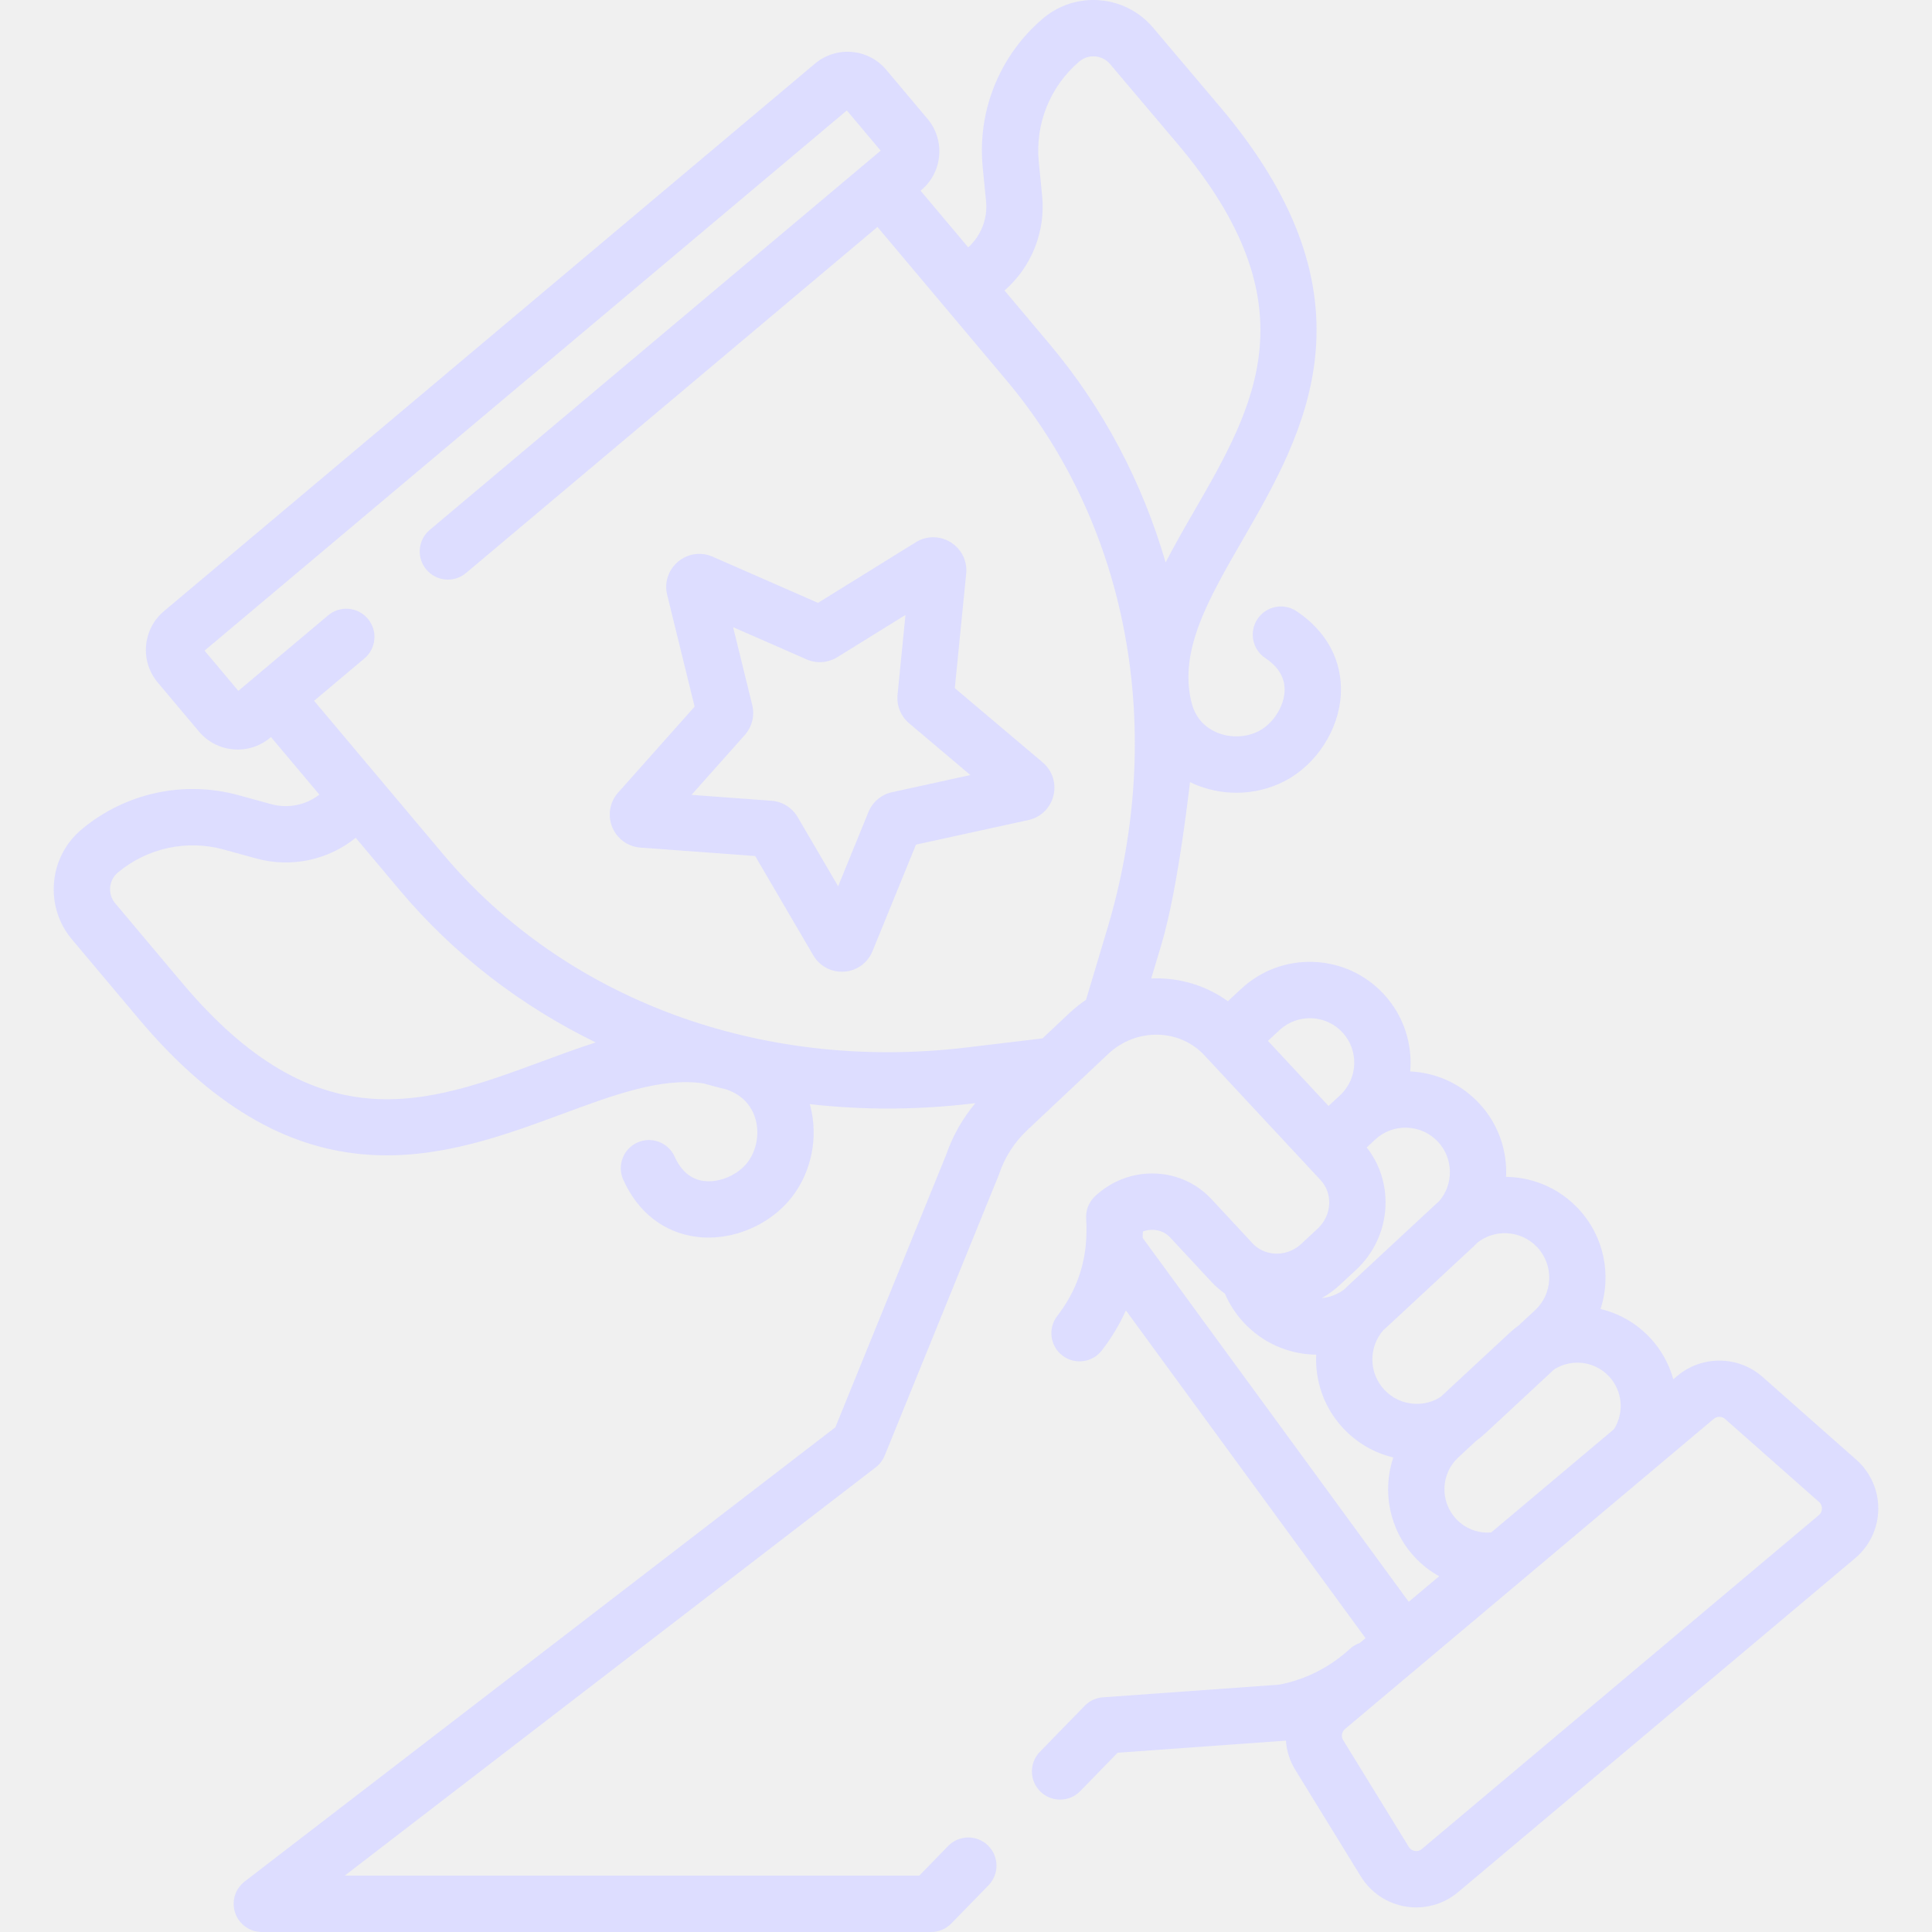
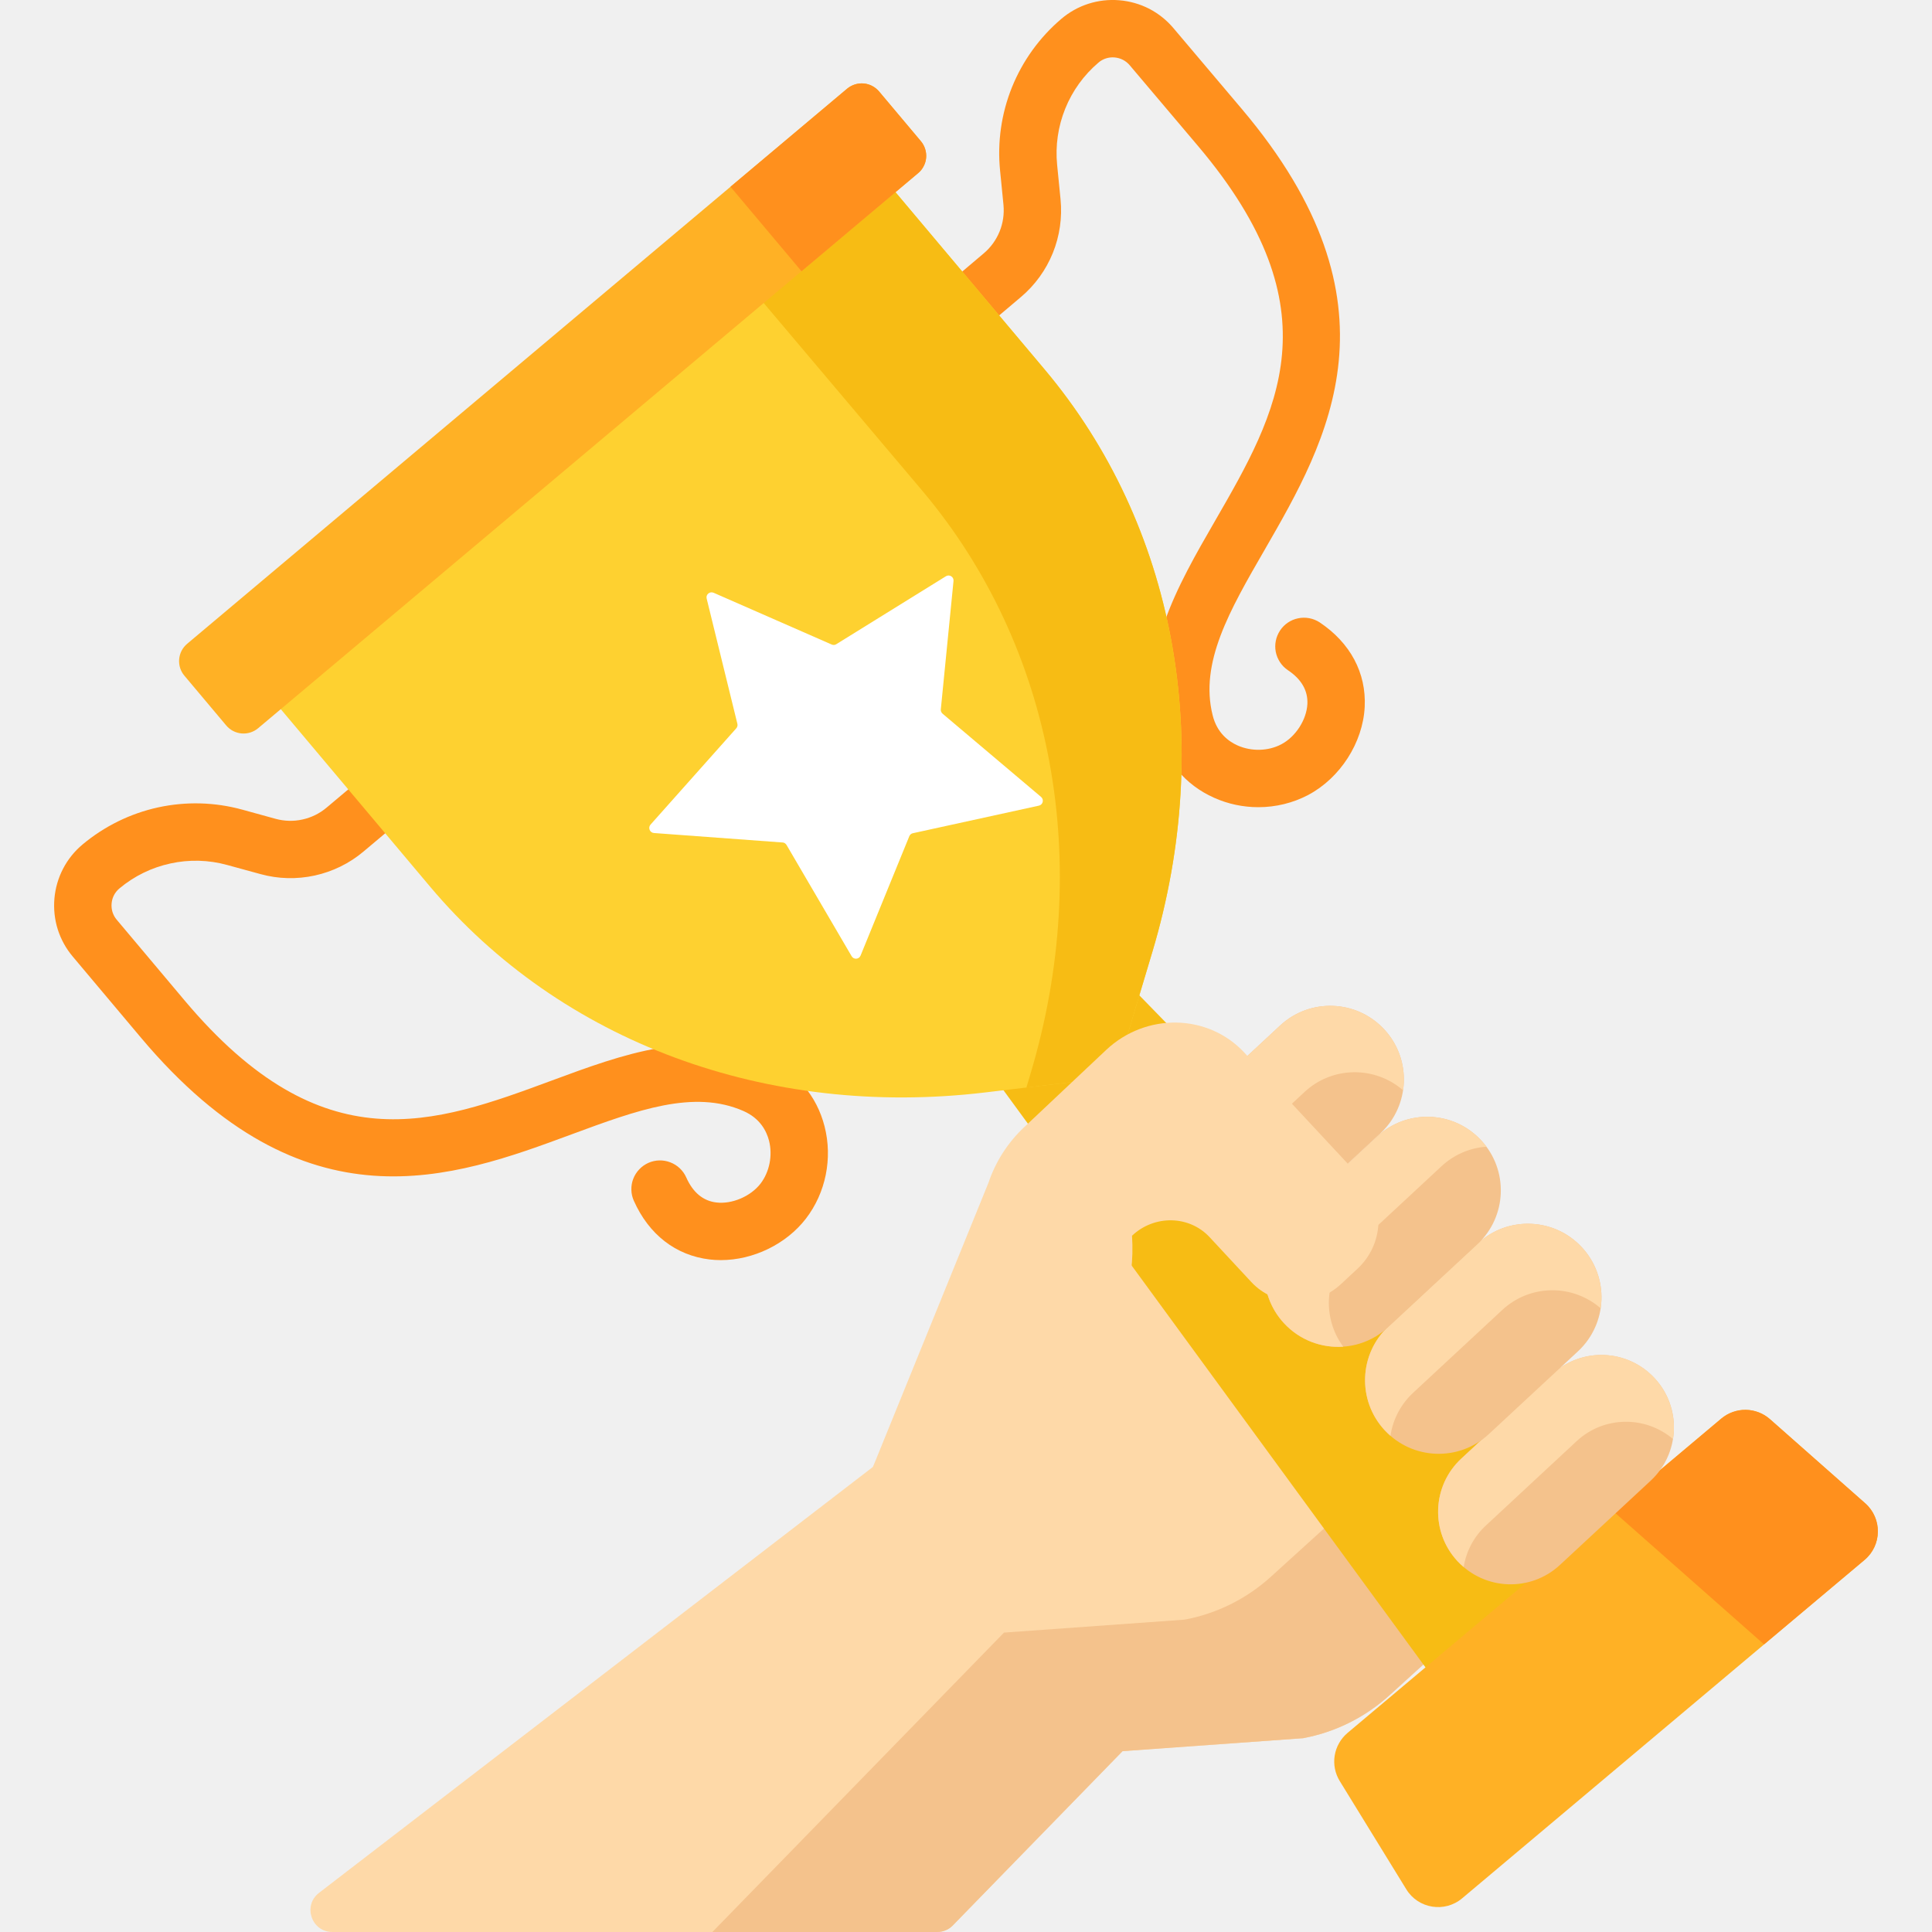
- <svg xmlns="http://www.w3.org/2000/svg" version="1.1" viewBox="0 0 512 512" style="enable-background:new 0 0 512 512" xml:space="preserve">
-   <g>
-     <path d="m276.316 202.039-23.28-19.674 3.011-30.333a8.725 8.725 0 0 0-4.093-8.316 8.726 8.726 0 0 0-9.27-.011l-25.906 16.06-27.916-12.235a8.723 8.723 0 0 0-9.175 1.321 8.725 8.725 0 0 0-2.875 8.814l7.269 29.601-20.262 22.767a8.727 8.727 0 0 0-1.58 9.136 8.723 8.723 0 0 0 7.493 5.458l30.399 2.234 15.394 26.31a8.718 8.718 0 0 0 7.561 4.344 8.726 8.726 0 0 0 8.144-5.462l11.518-28.221 29.782-6.511a8.727 8.727 0 0 0 6.641-6.465 8.728 8.728 0 0 0-2.855-8.817zm-39.916 7.897a8.78 8.78 0 0 0-6.253 5.259l-8.03 19.674-10.735-18.346a8.781 8.781 0 0 0-6.931-4.316l-21.192-1.557 14.129-15.877a8.78 8.78 0 0 0 1.965-7.927l-5.068-20.636 19.457 8.527a8.777 8.777 0 0 0 8.155-.577l18.061-11.197-2.098 21.145a8.779 8.779 0 0 0 3.069 7.574l16.23 13.715-20.759 4.539z" fill="#ddf" data-original="#ddf">
- 		</path>
-     <path d="m491.943 386.842-24.885-21.981c-6.347-5.605-16.02-5.722-22.501-.273l-1.116.939c-1.1-3.964-3.11-7.716-6.059-10.892-3.603-3.881-8.178-6.536-13.218-7.73 2.907-8.928 1.028-19.133-5.799-26.488-4.856-5.231-11.458-8.257-18.59-8.52-.215-.008-.428-.005-.642-.008.327-6.924-2.011-13.968-7.087-19.437-4.796-5.167-11.297-8.177-18.329-8.505.634-7.264-1.68-14.758-7.019-20.509-4.856-5.231-11.458-8.257-18.59-8.52-7.134-.269-13.94 2.266-19.169 7.123l-3.544 3.292c-5.148-3.716-11.307-5.826-17.848-6.041a33.577 33.577 0 0 0-2.459.016l2.656-8.863c4.763-15.896 7.727-44.713 7.639-43.167.257.124.509.253.772.37a28.285 28.285 0 0 0 11.512 2.44c4.495 0 8.969-1.065 12.967-3.182 8.323-4.406 14.23-13.616 14.7-22.919.447-8.853-3.722-16.67-11.738-22.013a7.467 7.467 0 0 0-10.353 2.072 7.467 7.467 0 0 0 2.073 10.353c3.565 2.375 5.283 5.347 5.106 8.834-.207 4.102-3.056 8.508-6.774 10.476-3.409 1.806-7.781 1.921-11.411.301-2.318-1.033-5.323-3.232-6.473-7.835-3.425-13.709 4.429-27.316 13.522-43.07 16.471-28.537 36.969-64.05-5.939-114.766l-17.77-21.004A20.568 20.568 0 0 0 291.464.071a20.568 20.568 0 0 0-15.11 4.862 45.852 45.852 0 0 0-15.923 39.431l.887 8.972a14.562 14.562 0 0 1-4.727 12.215l9.621 11.44a29.503 29.503 0 0 0 9.964-25.124l-.887-8.972a30.914 30.914 0 0 1 10.736-26.587 5.72 5.72 0 0 1 4.215-1.356 5.738 5.738 0 0 1 3.937 2.026l17.77 21.004c36.126 42.701 20.718 69.397 4.406 97.658-2.552 4.421-5.124 8.883-7.451 13.407-6.169-21.2-16.494-40.91-30.77-57.883l-34.17-40.627.192-.161a13.322 13.322 0 0 0 4.73-9.11 13.321 13.321 0 0 0-3.098-9.786l-10.918-12.981a13.322 13.322 0 0 0-9.11-4.73 13.331 13.331 0 0 0-9.787 3.097L43.434 161.979c-5.659 4.759-6.391 13.235-1.632 18.896l10.918 12.981a13.322 13.322 0 0 0 9.111 4.73 13.303 13.303 0 0 0 9.785-3.098l.193-.163 12.833 15.259a14.572 14.572 0 0 1-12.744 2.531l-8.693-2.386a45.85 45.85 0 0 0-41.551 9.049 20.57 20.57 0 0 0-7.339 14.075 20.564 20.564 0 0 0 4.781 15.135l17.709 21.055c42.759 50.841 81.22 36.623 112.124 25.197 13.947-5.156 26.339-9.736 37.465-8.13a173.46 173.46 0 0 0 6.237 1.636c.345.135.689.274 1.032.424 4.343 1.908 6.004 5.241 6.633 7.7.984 3.85.133 8.14-2.221 11.197-2.566 3.333-7.389 5.394-11.468 4.911-3.467-.414-6.107-2.608-7.848-6.522a7.467 7.467 0 0 0-13.644 6.068c3.915 8.802 10.919 14.229 19.72 15.28a24.75 24.75 0 0 0 2.934.173c8.382-.001 16.993-4.123 22.134-10.8 5.168-6.71 6.984-15.684 4.857-24.004-.049-.19-.108-.375-.161-.563a184.32 184.32 0 0 0 20.641 1.167c7.458 0 15.002-.446 22.584-1.351l.661-.079a43.175 43.175 0 0 0-7.758 13.714l-29.347 72.186L64.838 498.616A7.465 7.465 0 0 0 69.389 512h177.372a7.468 7.468 0 0 0 5.348-2.256l9.879-10.143a7.466 7.466 0 0 0-10.696-10.419l-7.681 7.887H91.347l140.742-108.217c.104-.08.197-.167.295-.251.067-.057.136-.112.201-.172.238-.218.459-.448.663-.69.04-.048.077-.099.116-.149.186-.232.356-.473.511-.723.029-.047.061-.092.089-.14.176-.298.328-.605.46-.921.009-.021.022-.04.03-.061l30.192-74.264c.058-.143.112-.288.161-.434a28.257 28.257 0 0 1 7.405-11.53l21.443-20.182c3.682-3.466 8.43-5.286 13.399-5.12 4.691.155 9.003 2.096 12.141 5.467l.798.857.001.001.001.001 26.228 28.171.002.003.003.003.001.001.005.006.006.006 3.716 3.991c1.566 1.682 2.38 3.904 2.295 6.256-.091 2.526-1.187 4.889-3.084 6.652l-4.323 4.017c-2.991 2.778-7.241 3.303-10.541 1.621-.086-.047-.176-.086-.265-.13a8.505 8.505 0 0 1-2.101-1.644l-10.887-11.712c-3.891-4.185-9.207-6.596-14.968-6.788-5.903-.193-11.559 1.947-15.905 6.037a7.467 7.467 0 0 0-2.332 5.949c.036.567.061 1.128.076 1.686.008.314.007.625.009.937.002.24.006.481.003.719-.004.398-.018.792-.033 1.185-.005.143-.009.286-.016.429-.022.444-.053.885-.089 1.322l-.014.172a7.552 7.552 0 0 0-.045.562c-.697 6.912-3.195 13.098-7.56 18.763a7.465 7.465 0 1 0 11.827 9.112 52.957 52.957 0 0 0 6.373-10.589l63.499 86.849-1.515 1.274a7.427 7.427 0 0 0-2.631 1.565c-5.277 4.855-11.736 8.127-18.699 9.479l-46.751 3.36a7.466 7.466 0 0 0-4.813 2.237l-11.935 12.254a7.466 7.466 0 0 0 10.695 10.419l9.954-10.221 44.347-3.186c.085-.006.168-.023.252-.032a17.032 17.032 0 0 0 2.465 7.719l17.39 28.283a17.217 17.217 0 0 0 11.932 7.987 17.217 17.217 0 0 0 13.841-3.823l105.218-88.492a17.222 17.222 0 0 0 6.14-12.98 17.22 17.22 0 0 0-5.822-13.128zm-348.19-105.606c-30.609 11.316-59.519 22.003-95.519-20.802l-17.709-21.055c-.994-1.183-1.468-2.682-1.333-4.222s.862-2.935 2.048-3.926a30.919 30.919 0 0 1 28.016-6.102l8.693 2.386a29.51 29.51 0 0 0 26.319-5.487l11.712 13.926c14.31 17.015 32.008 30.591 51.895 40.307-4.734 1.506-9.449 3.247-14.122 4.975zm149.686-35.077-5.637 18.811a34.545 34.545 0 0 0-4.382 3.491l-7.143 6.723-20.222 2.416c-54.359 6.495-106.194-12.668-138.649-51.257l-34.169-40.627 13.339-11.219a7.465 7.465 0 0 0 .908-10.519 7.464 7.464 0 0 0-10.519-.909l-19.05 16.021-.003.002-.003.003-4.74 3.987-8.962-10.655L224.421 29.271l8.962 10.656-4.733 3.981-.01.007-.009.008-114.739 96.5a7.466 7.466 0 0 0 9.611 11.428l109.034-91.704 34.169 40.627c32.456 38.591 42.449 92.941 26.733 145.385zm125 114.968a11.422 11.422 0 0 1 8 3.667 11.496 11.496 0 0 1 1.282 13.954l-32.529 27.359a11.353 11.353 0 0 1-9.34-3.619c-4.311-4.644-4.041-11.93.6-16.243l4.713-4.379a27.272 27.272 0 0 0 2.487-2.041l18.206-16.913a11.495 11.495 0 0 1 6.581-1.785zm-26.792-31.908a11.682 11.682 0 0 1 7.574-2.402 11.709 11.709 0 0 1 8.2 3.758c4.419 4.759 4.143 12.228-.615 16.648l-4.3 3.995a26.94 26.94 0 0 0-2.48 2.034l-18.228 16.934a11.641 11.641 0 0 1-6.764 1.841 11.709 11.709 0 0 1-8.2-3.758c-4.129-4.448-4.156-11.26-.258-15.74.254-.219.508-.44.755-.669l23.317-21.662c.345-.32.676-.646.999-.979zm-39.57-36.129-16.057-17.247 3.081-2.863c2.306-2.142 5.308-3.237 8.454-3.142a11.709 11.709 0 0 1 8.2 3.758c4.419 4.759 4.142 12.228-.616 16.649l-3.062 2.845zm2.929 47.497 4.324-4.018c4.821-4.478 7.606-10.534 7.842-17.049.205-5.658-1.555-11.063-4.979-15.432l2.255-2.095a11.672 11.672 0 0 1 8.454-3.142 11.709 11.709 0 0 1 8.199 3.758c4.131 4.45 4.156 11.265.255 15.746a27.62 27.62 0 0 0-.751.664l-23.317 21.662c-.345.321-.679.649-1.003.983a11.613 11.613 0 0 1-6.017 2.345 24.57 24.57 0 0 0 4.738-3.422zm-52.185-12.528c.022-.563.042-1.125.047-1.693a6.98 6.98 0 0 1 2.717-.446c1.758.058 3.366.781 4.53 2.032l10.887 11.711a23.433 23.433 0 0 0 3.614 3.165 26.337 26.337 0 0 0 4.956 7.636c4.856 5.231 11.458 8.257 18.591 8.521.215.007.428.009.642.012-.326 6.922 2.012 13.965 7.087 19.432 3.638 3.919 8.256 6.6 13.343 7.81-2.972 8.88-1.133 19.077 5.673 26.408a26.19 26.19 0 0 0 6.477 5.072l-8.057 6.776-70.507-96.436zm179.193 73.462-105.218 88.492a2.276 2.276 0 0 1-1.849.511 2.276 2.276 0 0 1-1.594-1.067l-17.39-28.284a2.287 2.287 0 0 1 .479-2.967l97.719-82.187.004-.003a2.298 2.298 0 0 1 1.482-.537c.547 0 1.093.192 1.524.573l24.885 21.981c.688.608.783 1.36.778 1.755a2.266 2.266 0 0 1-.82 1.733z" fill="#ddf" data-original="#ddf">
- 		</path>
+ <svg xmlns="http://www.w3.org/2000/svg" viewBox="0 0 30 30" fill="none">
+   <g clip-path="url(#clip0_22_360)">
+     <path d="M11.194 19.567C11.135 19.567 11.077 19.564 11.019 19.557C10.494 19.494 10.076 19.171 9.842 18.645C9.818 18.592 9.805 18.534 9.804 18.476C9.802 18.417 9.812 18.359 9.833 18.305C9.854 18.25 9.886 18.2 9.926 18.158C9.966 18.115 10.015 18.081 10.068 18.057C10.176 18.009 10.299 18.006 10.409 18.049C10.519 18.091 10.608 18.175 10.656 18.283C10.76 18.517 10.918 18.648 11.124 18.672C11.367 18.701 11.655 18.578 11.809 18.38C11.949 18.197 12 17.941 11.941 17.711C11.903 17.565 11.804 17.366 11.545 17.252C10.774 16.913 9.894 17.238 8.876 17.614C7.033 18.296 4.738 19.144 2.187 16.111L1.131 14.855C1.026 14.731 0.946 14.587 0.897 14.432C0.848 14.277 0.831 14.114 0.845 13.952C0.859 13.79 0.905 13.632 0.98 13.488C1.055 13.344 1.158 13.216 1.283 13.112C1.622 12.829 2.025 12.631 2.456 12.537C2.888 12.443 3.336 12.455 3.762 12.572L4.281 12.715C4.417 12.752 4.56 12.756 4.697 12.725C4.835 12.695 4.963 12.632 5.071 12.541L6.478 11.358C6.569 11.283 6.685 11.247 6.802 11.258C6.919 11.268 7.027 11.325 7.103 11.415C7.178 11.505 7.215 11.621 7.206 11.738C7.196 11.854 7.141 11.963 7.052 12.04L5.644 13.223C5.426 13.407 5.166 13.534 4.888 13.595C4.609 13.656 4.32 13.649 4.045 13.573L3.526 13.431C3.239 13.352 2.937 13.344 2.646 13.408C2.355 13.471 2.083 13.604 1.855 13.795C1.82 13.824 1.791 13.86 1.77 13.9C1.749 13.94 1.737 13.984 1.733 14.029C1.729 14.075 1.734 14.12 1.747 14.163C1.761 14.207 1.783 14.247 1.812 14.281L2.869 15.538C5.017 18.091 6.741 17.454 8.567 16.779C9.666 16.372 10.802 15.952 11.904 16.436C12.362 16.638 12.682 17.012 12.804 17.491C12.931 17.987 12.822 18.523 12.514 18.923C12.207 19.321 11.694 19.567 11.194 19.567ZM19.54 12.534C19.303 12.534 19.069 12.485 18.853 12.388C18.402 12.187 18.087 11.809 17.966 11.323C17.674 10.156 18.279 9.107 18.865 8.092C19.838 6.406 20.758 4.814 18.602 2.266L17.542 1.013C17.513 0.978 17.477 0.95 17.437 0.929C17.396 0.908 17.352 0.896 17.307 0.892C17.262 0.888 17.216 0.893 17.173 0.907C17.13 0.921 17.09 0.943 17.056 0.973C16.829 1.166 16.652 1.411 16.541 1.687C16.429 1.964 16.386 2.263 16.415 2.559L16.468 3.094C16.496 3.378 16.455 3.665 16.348 3.929C16.241 4.193 16.071 4.428 15.853 4.612L14.449 5.8C14.405 5.837 14.353 5.866 14.297 5.884C14.242 5.902 14.183 5.908 14.124 5.904C14.066 5.899 14.009 5.882 13.957 5.856C13.905 5.829 13.859 5.792 13.822 5.747C13.784 5.703 13.755 5.651 13.737 5.595C13.72 5.54 13.713 5.481 13.718 5.423C13.723 5.364 13.739 5.308 13.766 5.256C13.792 5.204 13.829 5.157 13.874 5.12L15.278 3.932C15.385 3.841 15.469 3.725 15.522 3.594C15.575 3.464 15.595 3.322 15.582 3.182L15.529 2.647C15.485 2.207 15.549 1.764 15.714 1.354C15.88 0.944 16.142 0.581 16.479 0.294C16.73 0.08 17.051 -0.023 17.38 0.004C17.542 0.017 17.7 0.062 17.845 0.136C17.989 0.211 18.117 0.313 18.222 0.438L19.282 1.691C21.842 4.717 20.619 6.835 19.637 8.538C19.094 9.478 18.625 10.29 18.83 11.107C18.898 11.382 19.078 11.513 19.216 11.575C19.433 11.671 19.693 11.665 19.897 11.557C20.119 11.44 20.288 11.177 20.301 10.932C20.311 10.724 20.209 10.546 19.996 10.405C19.899 10.339 19.833 10.237 19.81 10.122C19.788 10.007 19.812 9.888 19.877 9.79C19.942 9.692 20.043 9.624 20.158 9.601C20.272 9.577 20.392 9.6 20.49 9.663C20.968 9.982 21.217 10.449 21.191 10.977C21.163 11.532 20.81 12.081 20.314 12.344C20.075 12.47 19.808 12.534 19.54 12.534Z" fill="#FF901D" />
+     <path d="M20.233 26.991L17.431 27.192L14.796 29.897C14.765 29.93 14.727 29.956 14.685 29.973C14.643 29.991 14.598 30 14.553 30H5.161C4.837 30 4.697 29.589 4.954 29.392L13.555 22.778L16.32 18.169C16.783 17.396 17.855 17.277 18.477 17.929L23.666 21.904C24.45 22.505 24.499 23.67 23.767 24.334L21.587 26.314C21.206 26.663 20.736 26.898 20.233 26.991Z" fill="#FED9A8" />
+     <path d="M23.666 21.904L22.398 20.932C22.534 21.476 22.381 22.081 21.927 22.493L19.746 24.473C19.366 24.822 18.896 25.057 18.392 25.15L15.59 25.351L11.062 30H14.553C14.598 30 14.643 29.991 14.685 29.973C14.727 29.956 14.764 29.93 14.796 29.897L17.431 27.192L20.233 26.991C20.737 26.898 21.206 26.663 21.587 26.314L23.767 24.334C24.499 23.67 24.45 22.505 23.666 21.904Z" fill="#F4C28C" />
+     <path d="M19.717 19.642L20.241 20.205C19.946 20.237 19.644 20.137 19.43 19.907L18.953 19.394C19.227 19.344 19.517 19.427 19.717 19.642Z" fill="#E8D06B" />
+     <path d="M26.462 24.462L23.136 27.26L14.365 15.265L16.092 13.813L26.462 24.462Z" fill="#F7BC14" />
+     <path d="M3.809 10.357L6.675 13.764C8.707 16.181 11.909 17.368 15.301 16.963L17.312 16.723L17.893 14.783C18.873 11.511 18.253 8.153 16.22 5.736L13.354 2.329L3.809 10.357Z" fill="#FED130" />
+     <path d="M16.22 5.736L13.354 2.329L11.306 4.051L14.328 7.628C16.361 10.045 16.982 13.403 16.001 16.675L15.938 16.887L17.312 16.723L17.893 14.783C18.873 11.511 18.253 8.153 16.22 5.736Z" fill="#F7BC14" />
+     <path d="M14.256 2.689L4.009 11.307C3.938 11.367 3.845 11.397 3.752 11.389C3.659 11.381 3.572 11.336 3.512 11.264L2.864 10.493C2.803 10.422 2.774 10.329 2.782 10.236C2.79 10.142 2.835 10.056 2.907 9.996L13.153 1.378C13.225 1.318 13.317 1.288 13.411 1.296C13.504 1.304 13.59 1.349 13.651 1.421L14.299 2.192C14.329 2.227 14.351 2.268 14.365 2.313C14.379 2.357 14.385 2.403 14.381 2.45C14.377 2.496 14.364 2.541 14.342 2.582C14.321 2.623 14.292 2.66 14.256 2.689Z" fill="#FFB125" />
+     <path d="M14.299 2.192L13.651 1.421C13.59 1.349 13.504 1.304 13.411 1.296C13.318 1.288 13.225 1.318 13.153 1.378L11.343 2.9L12.446 4.212L14.256 2.689C14.292 2.66 14.321 2.623 14.342 2.582C14.364 2.541 14.377 2.496 14.381 2.45C14.385 2.403 14.38 2.357 14.366 2.313C14.351 2.268 14.329 2.227 14.299 2.192Z" fill="#FF901D" />
+     <path d="M11.08 9.204L12.914 10.008C12.925 10.013 12.938 10.015 12.95 10.015C12.963 10.014 12.975 10.01 12.986 10.003L14.688 8.948C14.743 8.914 14.813 8.958 14.806 9.022L14.609 11.014C14.606 11.04 14.617 11.065 14.636 11.082L16.165 12.374C16.215 12.416 16.195 12.496 16.132 12.51L14.176 12.938C14.163 12.94 14.152 12.946 14.142 12.954C14.132 12.962 14.125 12.973 14.12 12.984L13.363 14.838C13.339 14.898 13.257 14.904 13.224 14.848L12.213 13.12C12.206 13.109 12.197 13.1 12.187 13.093C12.176 13.086 12.164 13.082 12.151 13.082L10.154 12.935C10.09 12.93 10.059 12.853 10.101 12.805L11.433 11.309C11.441 11.3 11.447 11.289 11.45 11.276C11.453 11.264 11.453 11.251 11.45 11.239L10.973 9.294C10.957 9.232 11.021 9.179 11.08 9.204Z" fill="white" />
+     <path d="M28.953 24.222L22.704 29.477C22.433 29.705 22.022 29.639 21.837 29.337L20.804 27.657C20.731 27.539 20.703 27.398 20.725 27.261C20.747 27.124 20.818 26.999 20.924 26.909L26.728 22.028C26.834 21.939 26.97 21.891 27.108 21.892C27.247 21.894 27.381 21.946 27.485 22.038L28.963 23.343C29.229 23.578 29.224 23.994 28.953 24.222Z" fill="#FFB125" />
+     <path d="M28.963 23.343L27.485 22.038C27.381 21.945 27.247 21.894 27.108 21.892C26.97 21.89 26.834 21.939 26.728 22.028L25.035 23.453L27.392 25.534L28.953 24.222C29.224 23.994 29.229 23.578 28.963 23.343Z" fill="#FF901D" />
+     <path d="M22.632 24.241C23.055 24.697 23.767 24.724 24.223 24.3L25.633 22.991C26.088 22.567 26.115 21.855 25.692 21.4C25.268 20.944 24.556 20.917 24.1 21.341L22.69 22.65C22.235 23.073 22.209 23.786 22.632 24.241Z" fill="#F4C28C" />
+     <path d="M22.69 22.65L24.1 21.341C24.556 20.917 25.268 20.944 25.692 21.399C25.937 21.664 26.031 22.015 25.978 22.345C25.549 21.98 24.905 21.985 24.482 22.378L23.073 23.688C22.889 23.858 22.767 24.085 22.728 24.333C22.694 24.304 22.662 24.274 22.631 24.241C22.209 23.786 22.235 23.073 22.69 22.65Z" fill="#FED9A8" />
+     <path d="M21.502 22.209C21.932 22.672 22.655 22.699 23.118 22.269L24.503 20.983C24.965 20.553 24.992 19.83 24.562 19.367C24.133 18.905 23.409 18.878 22.947 19.308L21.562 20.594C21.099 21.024 21.073 21.747 21.502 22.209Z" fill="#F4C28C" />
+     <path d="M21.562 20.594L22.947 19.308C23.409 18.878 24.133 18.905 24.562 19.367C24.808 19.633 24.904 19.983 24.855 20.315C24.419 19.936 23.76 19.939 23.327 20.341L21.943 21.627C21.753 21.803 21.629 22.039 21.591 22.295C21.56 22.268 21.53 22.239 21.502 22.209C21.073 21.747 21.099 21.024 21.562 20.594Z" fill="#FED9A8" />
+     <path d="M19.939 20.548C20.369 21.011 21.092 21.038 21.555 20.608L22.94 19.322C23.402 18.892 23.429 18.169 22.999 17.707C22.57 17.244 21.846 17.217 21.384 17.647L19.999 18.933C19.537 19.363 19.51 20.086 19.939 20.548Z" fill="#F4C28C" />
+     <path d="M19.999 18.933L21.384 17.647C21.846 17.217 22.57 17.244 22.999 17.707C23.029 17.739 23.056 17.772 23.081 17.806C22.821 17.824 22.575 17.931 22.384 18.109L21 19.395C20.569 19.795 20.516 20.449 20.858 20.911C20.524 20.934 20.184 20.812 19.939 20.548C19.51 20.086 19.537 19.363 19.999 18.933Z" fill="#FED9A8" />
+     <path d="M18.434 18.825C18.863 19.288 19.587 19.315 20.049 18.885L21.434 17.599C21.897 17.169 21.923 16.446 21.494 15.984C21.064 15.521 20.341 15.494 19.878 15.924L18.494 17.21C18.031 17.64 18.004 18.363 18.434 18.825Z" fill="#F4C28C" />
+     <path d="M18.494 17.21L19.878 15.924C20.341 15.494 21.064 15.521 21.494 15.984C21.74 16.248 21.836 16.599 21.787 16.93C21.351 16.551 20.691 16.553 20.258 16.955L18.874 18.242C18.683 18.418 18.559 18.654 18.521 18.91C18.491 18.884 18.461 18.855 18.434 18.826C18.004 18.363 18.031 17.64 18.494 17.21Z" fill="#FED9A8" />
+     <path d="M21.08 19.7L20.823 19.939C20.419 20.314 19.795 20.3 19.43 19.907L18.783 19.211C18.467 18.871 17.926 18.86 17.578 19.188C17.773 22.199 13.555 22.779 13.555 22.779L15.348 18.368C15.459 18.038 15.65 17.74 15.904 17.502L17.177 16.303C17.796 15.721 18.759 15.739 19.322 16.345L21.149 18.307C21.515 18.7 21.484 19.324 21.08 19.7Z" fill="#FED9A8" />
  </g>
</svg>
